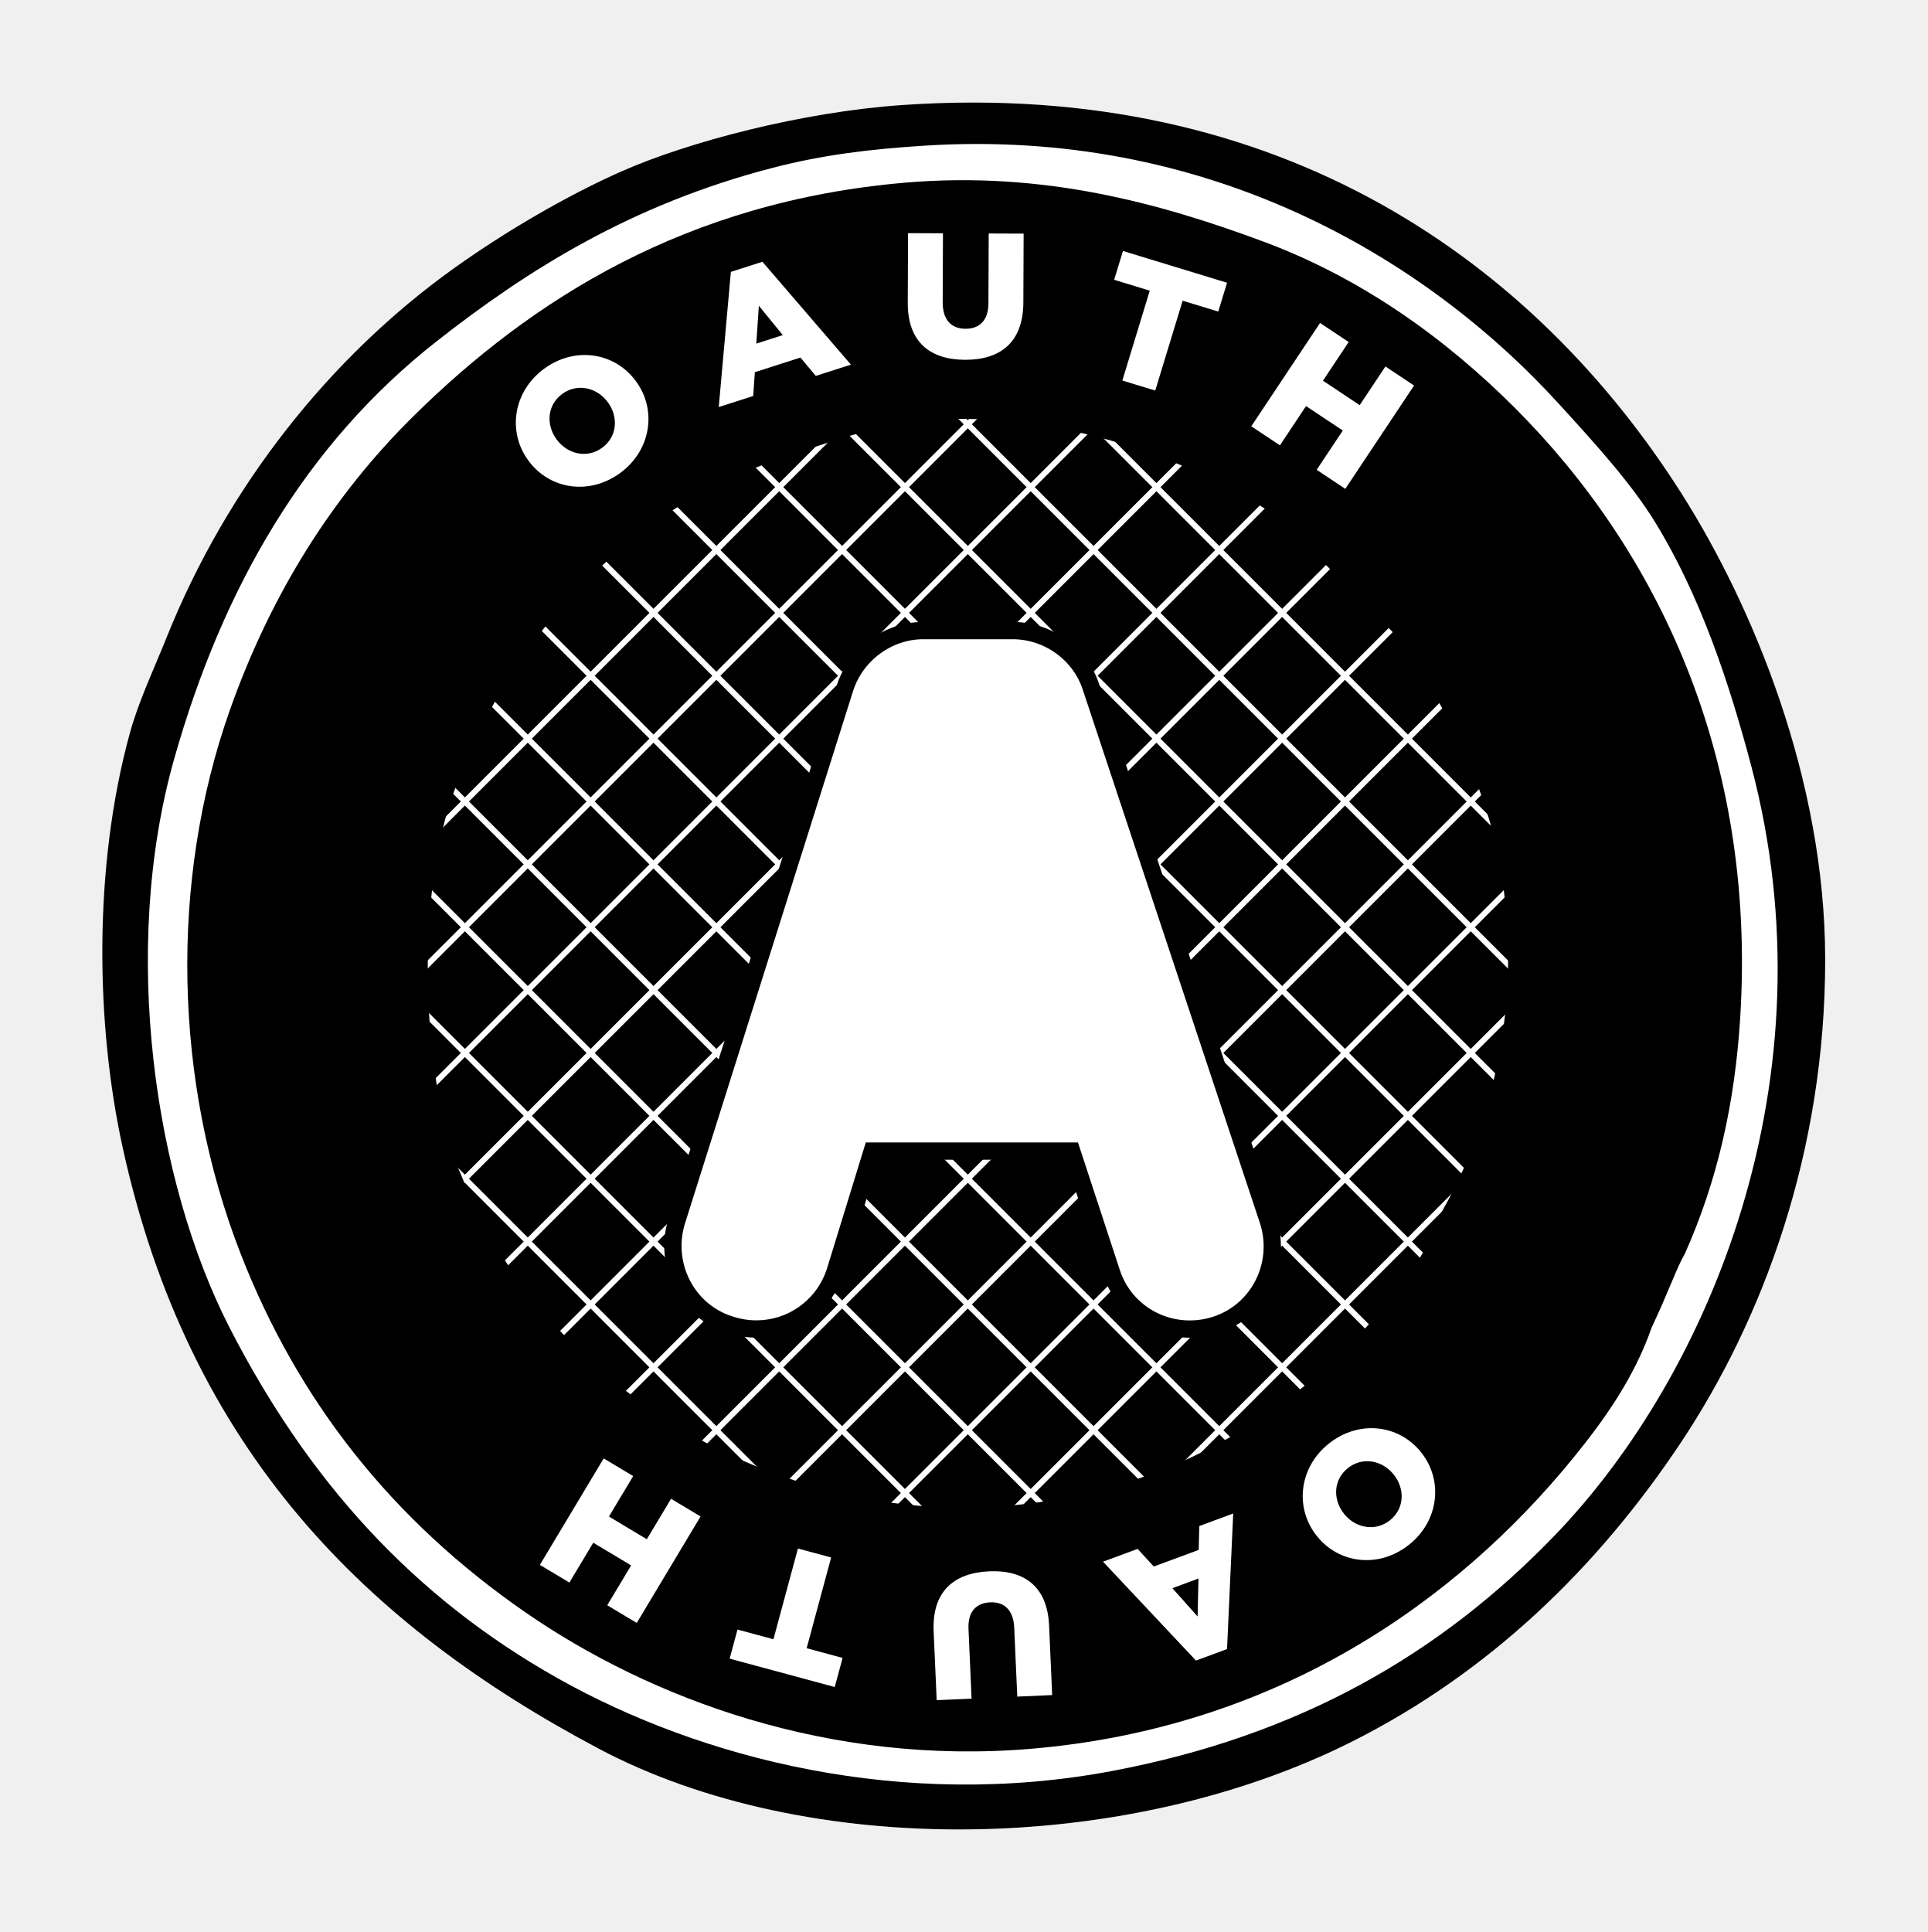
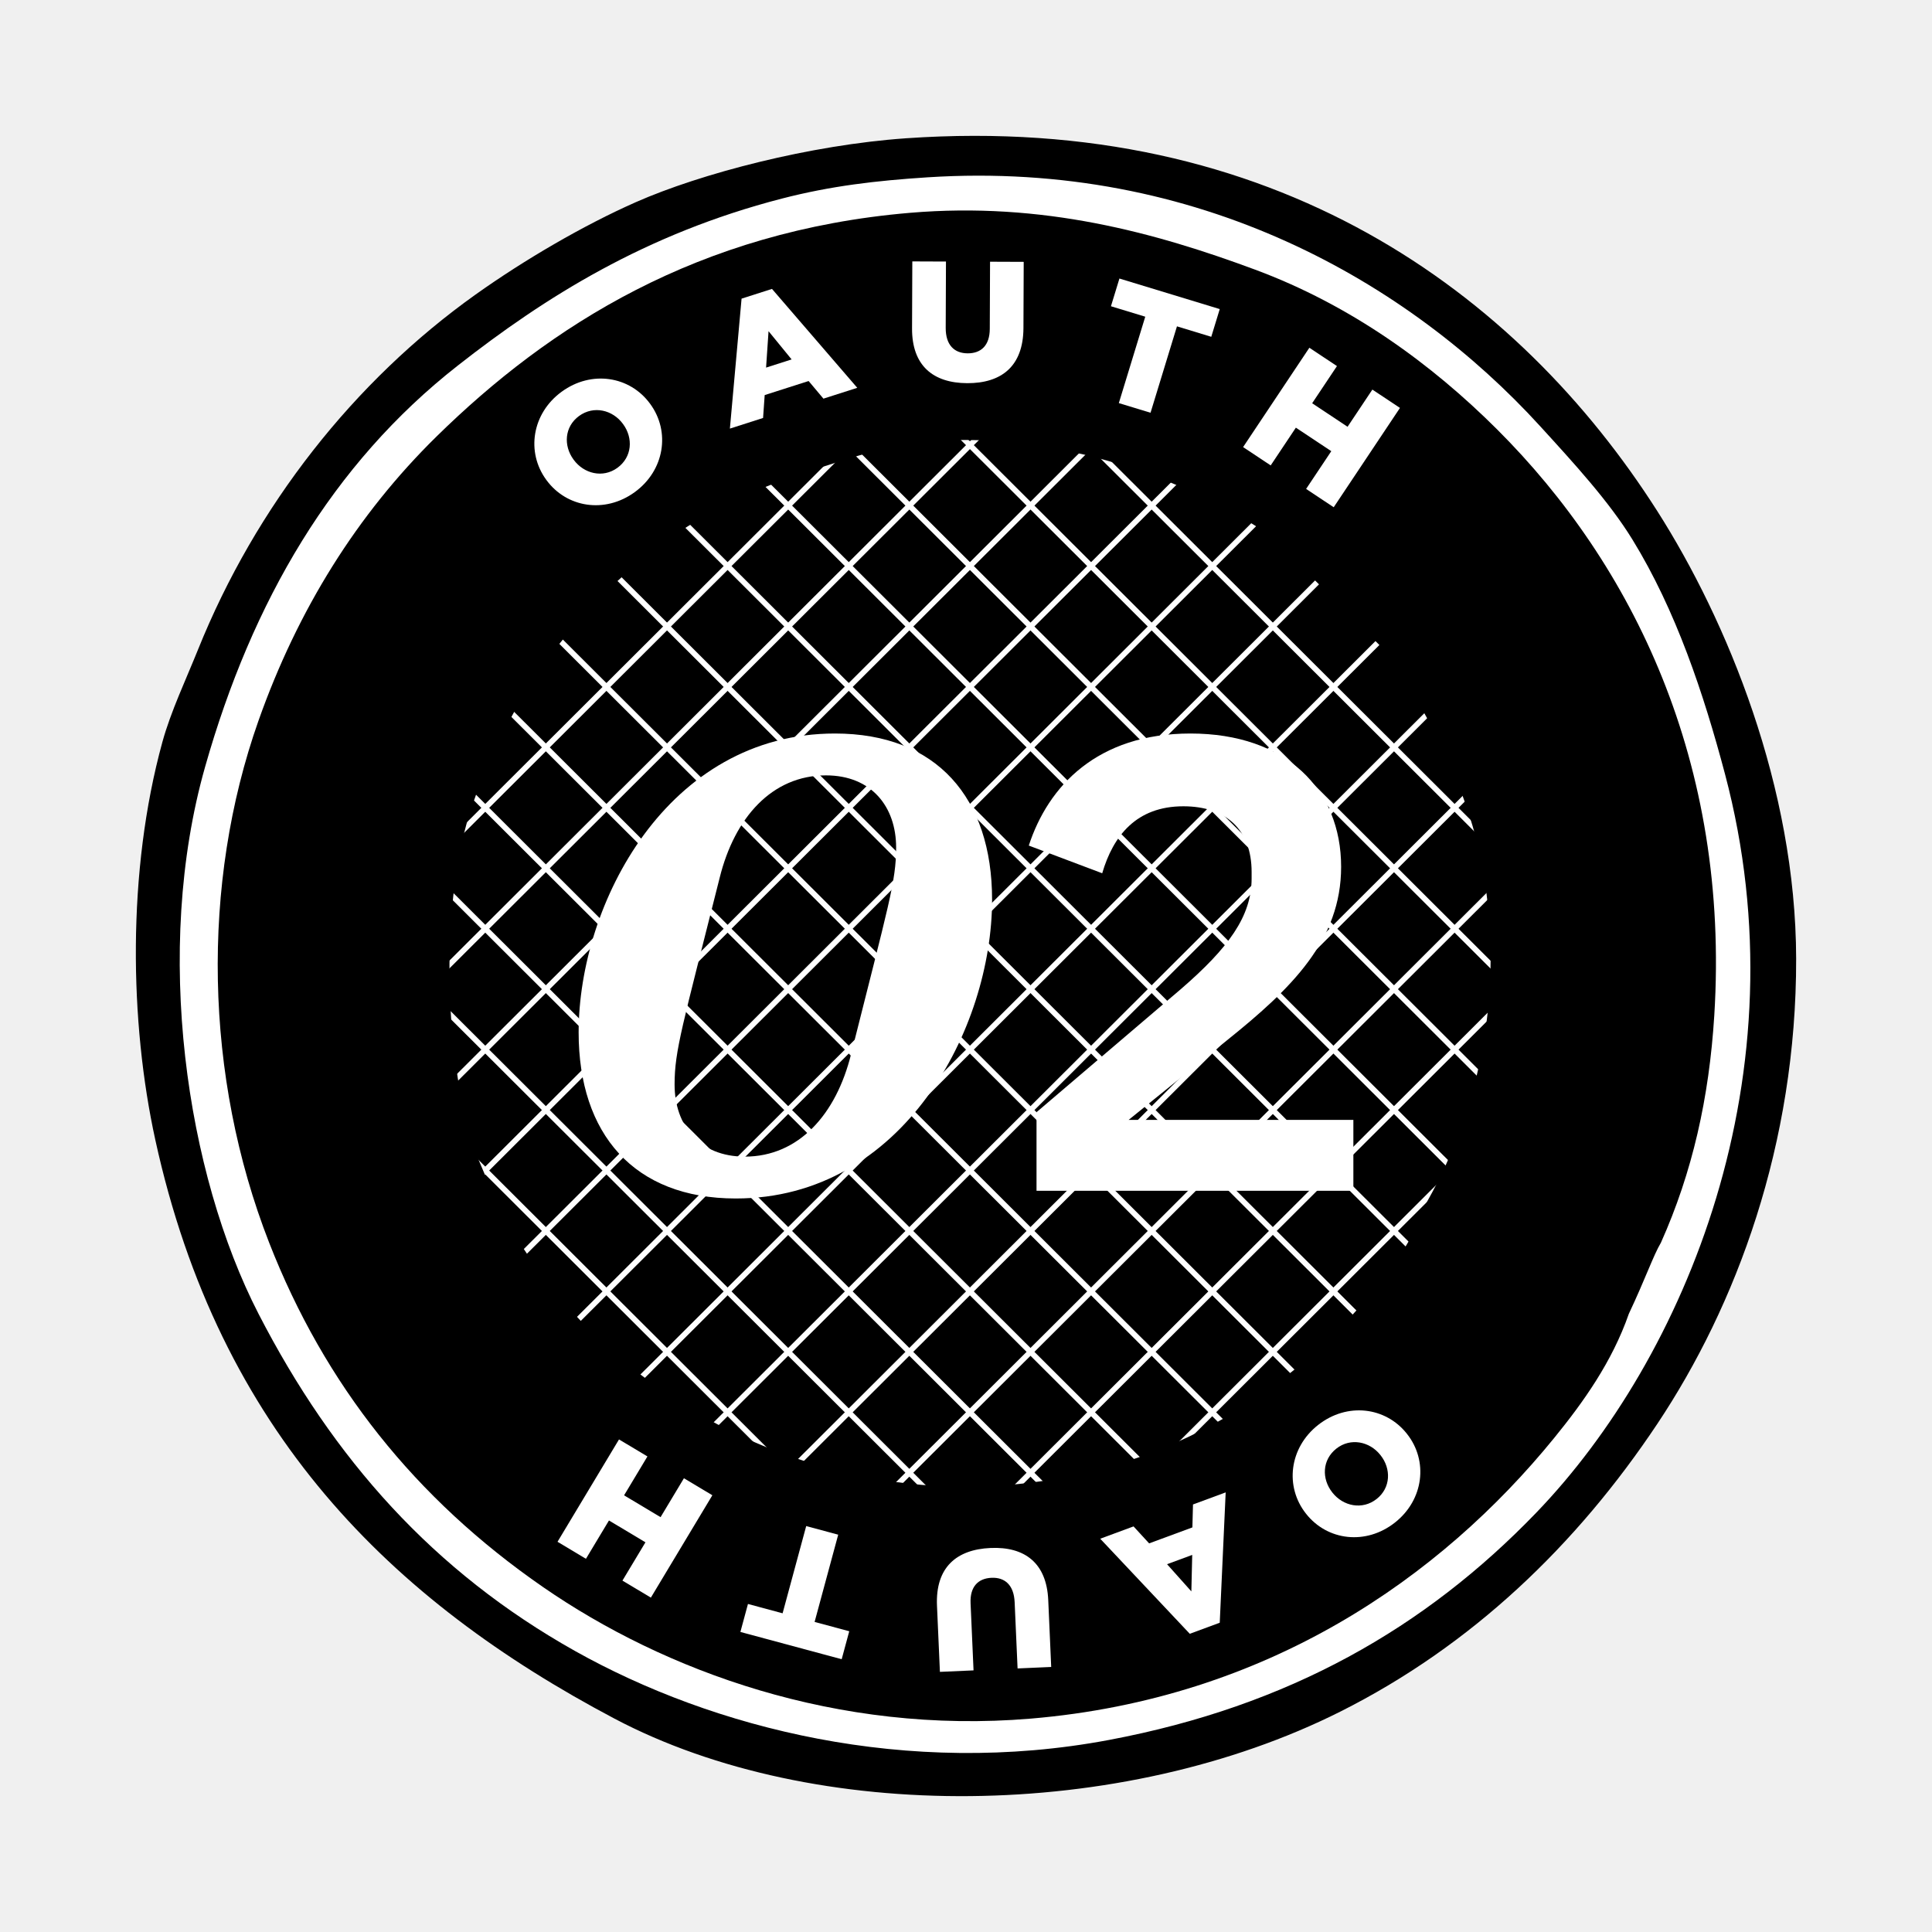
- <svg xmlns="http://www.w3.org/2000/svg" id="logo-oauth2" enable-background="new 0 0 598.486 671.089" viewBox="0 0 598.486 671.089" height="599.839" width="598.485" y="0px" x="0px" version="1.1">
-   <defs id="defs104" />
-   <g id="g98" transform="translate(0,35.625)">
-     <path id="path2" d="M 277.725,0.87 C 410.29,-8.322 498.188,56.55 548.446,135.589 C 573.646,175.219 598.371,235.409 598.485,297.252 C 598.607,364.446 576.839,422.635 548.446,465.33 C 519.264,509.213 481.52,545.458 434.256,569.257 C 355.25,609.04 244.836,610.128 172.515,571.823 C 91.973,529.165 30.047,468.278 7.003,362.687 C -2.219,320.431 -3.279,265.832 9.569,218.987 C 12.584,207.998 18.063,196.433 22.4,185.628 C 43.242,133.704 78.717,88.552 122.477,57.323 C 140.061,44.775 161.393,32.295 180.214,23.964 C 203.632,13.599 243.06,3.273 277.725,0.87 z" fill="#fff" />
-     <path id="path4" d="M 529.184,304.724 C 529.184,430.012 427.618,531.571 302.332,531.571 C 177.046,531.571 75.482,430.012 75.482,304.724 C 75.482,179.439 177.046,77.872 302.332,77.872 C 427.617,77.872 529.184,179.439 529.184,304.724 z" fill="#000" />
-     <path id="path6" d="M 277.725,0.87 C 410.29,-8.322 498.188,56.55 548.446,135.589 C 573.646,175.219 598.371,235.409 598.485,297.252 C 598.607,364.446 576.839,422.635 548.446,465.33 C 519.264,509.213 481.52,545.458 434.256,569.257 C 355.25,609.04 244.836,610.128 172.515,571.823 C 91.973,529.165 30.047,468.278 7.003,362.687 C -2.219,320.431 -3.279,265.832 9.569,218.987 C 12.584,207.998 18.063,196.433 22.4,185.628 C 43.242,133.704 78.717,88.552 122.477,57.323 C 140.061,44.775 161.393,32.295 180.214,23.964 C 203.632,13.599 243.06,3.273 277.725,0.87 z M 232.818,22.682 C 183.579,35.448 147.476,58.319 116.062,82.985 C 70.763,118.553 41.885,168.188 24.966,227.968 C 6.143,294.476 18.234,374.958 44.212,425.556 C 71.151,478.028 107.322,518.759 158.402,547.445 C 208.097,575.353 277.993,593.273 350.859,579.521 C 415.599,567.303 464.768,539.1 504.824,497.406 C 558.416,441.621 601.489,338.872 572.826,230.534 C 565.164,201.579 555.147,171.401 539.466,145.853 C 530.994,132.051 518.562,118.473 506.107,104.796 C 459.101,53.175 383.128,8.692 285.423,14.983 C 266.829,16.18 250.488,18.1 232.818,22.682 z" fill="#000" />
-     <g id="hashpattern" style="fill:none;stroke:#fff;stroke-width:2">
-       <g id="g36">
-         <line id="line8" x1="316.05" y1="576.79" x2="578.188" y2="314.658" />
-         <line id="line10" x1="293.134" y1="556.03" x2="556.415" y2="292.754" />
-         <line id="line12" x1="270.217" y1="535.273" x2="534.643" y2="270.851" />
-         <line id="line14" x1="247.3" y1="514.513" x2="512.87" y2="248.948" />
-         <line id="line16" x1="224.384" y1="493.754" x2="491.098" y2="227.044" />
-         <line id="line18" x1="201.467" y1="473" x2="469.324" y2="205.141" />
-         <line id="line20" x1="178.55" y1="452.236" x2="447.552" y2="183.238" />
-         <line id="line22" x1="155.633" y1="431.477" x2="425.778" y2="161.334" />
-         <line id="line24" x1="132.716" y1="410.718" x2="404" y2="139.431" />
-         <line id="line26" x1="109.8" y1="389.958" x2="382.233" y2="117.528" />
-         <line id="line28" x1="86.883" y1="369.2" x2="360.46" y2="95.625" />
-         <line id="line30" x1="63.966" y1="348.441" x2="338.688" y2="73.721" />
-         <line id="line32" x1="41.049" y1="327.681" x2="316.915" y2="51.818" />
-         <line id="line34" x1="18.132" y1="306.922" x2="295.142" y2="29.915" />
+ <svg xmlns="http://www.w3.org/2000/svg" width="512" height="512" viewBox="0 0 512 512" version="1.1" id="logo-oauth2">
+   <g id="g1">
+     <g id="g2" transform="matrix(0.7351892,0,0,0.7335295,36.00001,36)">
+       <path id="p1" d="M 277.725,0.87 C 410.29,-8.322 498.188,56.55 548.446,135.589 c 25.2,39.63 49.925,99.82 50.039,161.663 0.122,67.194 -21.646,125.383 -50.039,168.078 -29.182,43.883 -66.926,80.128 -114.19,103.927 -79.006,39.783 -189.42,40.871 -261.741,2.566 -80.542,-42.658 -142.468,-103.545 -165.512,-209.136 -9.222,-42.256 -10.282,-96.855 2.566,-143.7 3.015,-10.989 8.494,-22.554 12.831,-33.359 20.842,-51.924 56.317,-97.076 100.077,-128.305 17.584,-12.548 38.916,-25.028 57.737,-33.359 23.418,-10.365 62.846,-20.691 97.511,-23.094 z" fill="#ffffff" />
+       <path id="p2" d="m 529.184,304.724 c 0,125.288 -101.566,226.847 -226.852,226.847 -125.286,0 -226.85,-101.559 -226.85,-226.847 0,-125.285 101.564,-226.852 226.85,-226.852 125.285,0 226.852,101.567 226.852,226.852 z" fill="#000000" />
+       <path id="p3" d="M 277.725,0.87 C 410.29,-8.322 498.188,56.55 548.446,135.589 c 25.2,39.63 49.925,99.82 50.039,161.663 0.122,67.194 -21.646,125.383 -50.039,168.078 -29.182,43.883 -66.926,80.128 -114.19,103.927 -79.006,39.783 -189.42,40.871 -261.741,2.566 -80.542,-42.658 -142.468,-103.545 -165.512,-209.136 -9.222,-42.256 -10.282,-96.855 2.566,-143.7 3.015,-10.989 8.494,-22.554 12.831,-33.359 20.842,-51.924 56.317,-97.076 100.077,-128.305 17.584,-12.548 38.916,-25.028 57.737,-33.359 23.418,-10.365 62.846,-20.691 97.511,-23.094 z M 232.818,22.682 c -49.239,12.766 -85.342,35.637 -116.756,60.303 -45.299,35.568 -74.177,85.203 -91.096,144.983 -18.823,66.508 -6.732,146.99 19.246,197.588 26.939,52.472 63.11,93.203 114.19,121.889 49.695,27.908 119.591,45.828 192.457,32.076 64.74,-12.218 113.909,-40.421 153.965,-82.115 53.592,-55.785 96.665,-158.534 68.002,-266.872 -7.662,-28.955 -17.679,-59.133 -33.36,-84.681 -8.472,-13.802 -20.904,-27.38 -33.359,-41.057 -47.006,-51.621 -122.979,-96.104 -220.684,-89.813 -18.594,1.197 -34.935,3.117 -52.605,7.699 z" fill="#000000" />
+       <g id="g3" style="fill:none;stroke:#ffffff;stroke-width:2">
+         <g id="g4">
+           <line id="l1" x1="316.05" y1="576.79" x2="578.188" y2="314.658" />
+           <line id="l2" x1="293.134" y1="556.03" x2="556.415" y2="292.754" />
+           <line id="l3" x1="270.217" y1="535.273" x2="534.643" y2="270.851" />
+           <line id="l4" x1="247.3" y1="514.513" x2="512.87" y2="248.948" />
+           <line id="l5" x1="224.384" y1="493.754" x2="491.098" y2="227.044" />
+           <line id="l6" x1="201.467" y1="473" x2="469.324" y2="205.141" />
+           <line id="l7" x1="178.55" y1="452.236" x2="447.552" y2="183.238" />
+           <line id="l8" x1="155.633" y1="431.477" x2="425.778" y2="161.334" />
+           <line id="l9" x1="132.716" y1="410.718" x2="404" y2="139.431" />
+           <line id="l10" x1="109.8" y1="389.958" x2="382.233" y2="117.528" />
+           <line id="l11" x1="86.883" y1="369.2" x2="360.46" y2="95.625" />
+           <line id="l12" x1="63.966" y1="348.441" x2="338.688" y2="73.721" />
+           <line id="l13" x1="41.049" y1="327.681" x2="316.915" y2="51.818" />
+           <line id="l14" x1="18.132" y1="306.922" x2="295.142" y2="29.915" />
+         </g>
+         <g id="g5">
+           <line id="l15" x1="18.043" y1="309.572" x2="285.419" y2="576.96" />
+           <line id="l16" x1="39.726" y1="287.579" x2="307.622" y2="555.488" />
+           <line id="l17" x1="61.409" y1="265.586" x2="329.825" y2="534.014" />
+           <line id="l18" x1="83.092" y1="243.593" x2="352.029" y2="512.542" />
+           <line id="l19" x1="104.774" y1="221.6" x2="374.231" y2="491.068" />
+           <line id="l20" x1="126.457" y1="199.607" x2="396.436" y2="469.595" />
+           <line id="l21" x1="148.14" y1="177.614" x2="418.639" y2="448.122" />
+           <line id="l22" x1="169.822" y1="155.621" x2="440.842" y2="426.648" />
+           <line id="l23" x1="191.505" y1="133.628" x2="463.046" y2="405.175" />
+           <line id="l24" x1="213.188" y1="111.635" x2="485.248" y2="383.7" />
+           <line id="l25" x1="234.871" y1="89.642" x2="507.452" y2="362.229" />
+           <line id="l26" x1="256.553" y1="67.649" x2="529.655" y2="340.755" />
+           <line id="l27" x1="278.236" y1="45.657" x2="551.858" y2="319.283" />
+           <line id="l28" x1="299.92" y1="23.664" x2="574.062" y2="297.809" />
+         </g>
      </g>
-       <g id="g66">
-         <line id="line38" x1="18.043" y1="309.572" x2="285.419" y2="576.96" />
-         <line id="line40" x1="39.726" y1="287.579" x2="307.622" y2="555.488" />
-         <line id="line42" x1="61.409" y1="265.586" x2="329.825" y2="534.014" />
-         <line id="line44" x1="83.092" y1="243.593" x2="352.029" y2="512.542" />
-         <line id="line46" x1="104.774" y1="221.6" x2="374.231" y2="491.068" />
-         <line id="line48" x1="126.457" y1="199.607" x2="396.436" y2="469.595" />
-         <line id="line50" x1="148.14" y1="177.614" x2="418.639" y2="448.122" />
-         <line id="line52" x1="169.822" y1="155.621" x2="440.842" y2="426.648" />
-         <line id="line54" x1="191.505" y1="133.628" x2="463.046" y2="405.175" />
-         <line id="line56" x1="213.188" y1="111.635" x2="485.248" y2="383.7" />
-         <line id="line58" x1="234.871" y1="89.642" x2="507.452" y2="362.229" />
-         <line id="line60" x1="256.553" y1="67.649" x2="529.655" y2="340.755" />
-         <line id="line62" x1="278.236" y1="45.657" x2="551.858" y2="319.283" />
-         <line id="line64" x1="299.92" y1="23.664" x2="574.062" y2="297.809" />
+       <path id="p4" d="m 490.71,106.079 c -23.593,-23.593 -52.599,-44.853 -87.247,-57.737 -35.914,-13.355 -76.54,-24.612 -124.455,-20.529 -76.326,6.506 -129.916,40.751 -170.645,80.832 -28.528,28.073 -49.987,62.474 -64.152,102.643 -20.798,58.981 -19.536,128.598 3.849,188.607 19.947,51.187 52.595,92.473 98.794,124.455 43.431,30.067 105.765,53.386 175.776,47.473 85.272,-7.202 147.664,-50.95 188.607,-101.36 10.476,-12.896 20.892,-27.473 26.943,-44.906 5.929,-12.561 8.831,-21.1 11.548,-25.661 11.372,-25.482 17.397,-52.368 19.245,-82.114 5.685,-91.492 -29.517,-162.956 -78.263,-211.703 z m -25.131,278.748 c -0.163,0.348 -0.309,0.672 -0.479,1.031 -4.23,12.105 -11.517,22.227 -18.841,31.183 -28.634,35.004 -72.263,65.382 -131.895,70.384 -48.961,4.104 -92.552,-12.087 -122.923,-32.965 -26.392,-18.143 -46.454,-40.601 -60.522,-67.591 -0.858,-1.624 -9.028,-20.447 -9.052,-21.275 -11.145,-34.569 -12.112,-90.155 -0.673,-123.512 7.634,-22.263 20.357,-46.351 37.208,-65.435 23.266,-26.351 46.549,-43.236 83.398,-55.171 16.825,-5.45 31.887,-10.997 52.604,-11.547 50.52,-1.345 101.965,21.338 129.587,46.189 25.384,22.837 54.314,67.322 61.587,109.058 7.485,42.957 -0.503,84.898 -19.999,119.651 z" />
+       <g id="g6" fill="#ffffff">
+         <g id="g7">
+           <path id="p5" d="m 148.001,124.354 -0.073,-0.099 c -7.296,-9.999 -5.155,-23.987 5.59,-31.829 10.745,-7.841 24.548,-5.64 31.844,4.358 l 0.073,0.099 c 7.296,9.999 5.155,23.988 -5.59,31.829 -10.745,7.841 -24.548,5.641 -31.844,-4.358 z m 27.657,-20.183 -0.073,-0.099 c -3.666,-5.024 -10.492,-6.752 -15.814,-2.868 -5.273,3.848 -5.683,10.703 -2.017,15.728 l 0.073,0.099 c 3.667,5.024 10.492,6.752 15.765,2.904 5.323,-3.884 5.733,-10.739 2.066,-15.764 z" />
+           <path id="p6" d="m 218.344,58.817 10.965,-3.518 30.739,35.734 -12.197,3.913 -5.342,-6.37 -15.833,5.08 -0.58,8.271 -11.962,3.838 z m 18.04,21.958 -8.318,-10.202 -0.889,13.156 z" />
+           <path id="p7" d="m 279.795,69.567 0.096,-24.203 12.132,0.048 -0.095,23.957 c -0.025,6.22 3.104,9.188 7.908,9.208 4.804,0.019 7.956,-2.801 7.979,-8.836 l 0.097,-24.264 12.132,0.048 -0.095,23.895 c -0.055,13.918 -8.023,19.984 -20.279,19.935 -12.255,-0.05 -19.928,-6.301 -19.875,-19.788 z" />
+           <path id="p8" d="m 363.859,65.338 -12.368,-3.775 3.056,-10.013 36.163,11.037 -3.056,10.013 -12.368,-3.774 -9.527,31.216 -11.426,-3.487 z" />
+           <path id="p9" d="m 423.012,76.559 9.946,6.619 -8.938,13.432 12.766,8.496 8.939,-13.433 9.946,6.619 -23.883,35.889 -9.947,-6.619 9.076,-13.638 -12.767,-8.496 -9.075,13.638 -9.946,-6.619 z" />
+         </g>
+         <g id="g8">
+           <path id="p10" d="m 458.146,468.883 0.076,0.097 c 7.674,9.713 6.068,23.775 -4.37,32.021 -10.438,8.246 -24.316,6.574 -31.99,-3.139 l -0.076,-0.097 c -7.674,-9.714 -6.067,-23.775 4.37,-32.021 10.438,-8.245 24.316,-6.574 31.99,3.139 z m -26.869,21.227 0.076,0.097 c 3.856,4.881 10.743,6.347 15.914,2.262 5.122,-4.047 5.271,-10.913 1.414,-15.794 l -0.076,-0.097 c -3.855,-4.881 -10.743,-6.347 -15.865,-2.3 -5.171,4.085 -5.319,10.951 -1.463,15.832 z" />
+           <path id="p11" d="m 390.707,537.182 -10.8,3.997 -32.282,-34.346 12.013,-4.447 5.618,6.13 15.594,-5.772 0.215,-8.288 11.782,-4.361 z m -18.989,-21.142 8.759,9.825 0.309,-13.182 z" />
+           <path id="p12" d="m 328.888,528.985 1.067,24.179 -12.12,0.535 -1.057,-23.933 c -0.274,-6.214 -3.542,-9.028 -8.341,-8.816 -4.799,0.212 -7.812,3.181 -7.546,9.21 l 1.07,24.24 -12.12,0.535 -1.054,-23.871 c -0.614,-13.904 7.054,-20.346 19.297,-20.886 12.244,-0.541 20.209,5.333 20.804,18.807 z" />
+           <path id="p13" d="m 244.671,536.891 12.487,3.371 -2.729,10.108 -36.511,-9.855 2.729,-10.109 12.487,3.371 8.507,-31.516 11.536,3.114 z" />
+           <path id="p14" d="m 185.65,528.108 -10.249,-6.142 8.295,-13.841 -13.153,-7.884 -8.295,13.841 -10.248,-6.142 22.164,-36.979 10.248,6.143 -8.422,14.052 13.154,7.884 8.422,-14.052 10.248,6.143 z" />
+         </g>
      </g>
    </g>
-     <path id="path69" d="M 490.71,106.079 C 467.117,82.486 438.111,61.226 403.463,48.342 C 367.549,34.987 326.923,23.73 279.008,27.813 C 202.682,34.319 149.092,68.564 108.363,108.645 C 79.835,136.718 58.376,171.119 44.211,211.288 C 23.413,270.269 24.675,339.886 48.06,399.895 C 68.007,451.082 100.655,492.368 146.854,524.35 C 190.285,554.417 252.619,577.736 322.63,571.823 C 407.902,564.621 470.294,520.873 511.237,470.463 C 521.713,457.567 532.129,442.99 538.18,425.557 C 544.109,412.996 547.011,404.457 549.728,399.896 C 561.1,374.414 567.125,347.528 568.973,317.782 C 574.658,226.29 539.456,154.826 490.71,106.079 z M 465.579,384.827 C 465.416,385.175 465.27,385.499 465.1,385.858 C 460.87,397.963 453.583,408.085 446.259,417.041 C 417.625,452.045 373.996,482.423 314.364,487.425 C 265.403,491.529 221.812,475.338 191.441,454.46 C 165.049,436.317 144.987,413.859 130.919,386.869 C 130.061,385.245 121.891,366.422 121.867,365.594 C 110.722,331.025 109.755,275.439 121.194,242.082 C 128.828,219.819 141.551,195.731 158.402,176.647 C 181.668,150.296 204.951,133.411 241.8,121.476 C 258.625,116.026 273.687,110.479 294.404,109.929 C 344.924,108.584 396.369,131.267 423.991,156.118 C 449.375,178.955 478.305,223.44 485.578,265.176 C 493.063,308.133 485.075,350.074 465.579,384.827 z" />
-     <path id="path71" d="M 377.768,426.033 C 365.328,426.033 354.411,418.155 350.601,406.429 L 336.745,364.211 L 267.43,364.211 L 254.556,406.044 C 250.67,417.998 239.67,426 227.166,426 C 224.164,426 221.182,425.525 218.303,424.591 C 203.357,420.104 194.872,404.017 199.451,388.751 L 257.957,203.428 C 261.756,191.639 272.94,183.416 285.157,183.416 L 316.267,183.416 C 328.553,183.416 339.736,191.499 343.461,203.073 L 404.99,388.327 C 409.91,403.473 401.763,419.732 386.839,424.59 C 383.888,425.548 380.837,426.033 377.768,426.033 L 377.768,426.033 z" fill="#fff" stroke-width="6" stroke="#000" />
-     <g fill="#fff" id="OAUTH">
-       <g id="g83">
-         <path id="path73" d="M 148.001,124.354 L 147.928,124.255 C 140.632,114.256 142.773,100.268 153.518,92.426 C 164.263,84.585 178.066,86.786 185.362,96.784 L 185.435,96.883 C 192.731,106.882 190.59,120.871 179.845,128.712 C 169.1,136.553 155.297,134.353 148.001,124.354 z M 175.658,104.171 L 175.585,104.072 C 171.919,99.048 165.093,97.32 159.771,101.204 C 154.498,105.052 154.088,111.907 157.754,116.932 L 157.827,117.031 C 161.494,122.055 168.319,123.783 173.592,119.935 C 178.915,116.051 179.325,109.196 175.658,104.171 z" />
-         <path id="path75" d="M 218.344,58.817 L 229.309,55.299 L 260.048,91.033 L 247.851,94.946 L 242.509,88.576 L 226.676,93.656 L 226.096,101.927 L 214.134,105.765 L 218.344,58.817 z M 236.384,80.775 L 228.066,70.573 L 227.177,83.729 L 236.384,80.775 z" />
-         <path id="path77" d="M 279.795,69.567 L 279.891,45.364 L 292.023,45.412 L 291.928,69.369 C 291.903,75.589 295.032,78.557 299.836,78.577 C 304.64,78.596 307.792,75.776 307.815,69.741 L 307.912,45.477 L 320.044,45.525 L 319.949,69.42 C 319.894,83.338 311.926,89.404 299.67,89.355 C 287.415,89.305 279.742,83.054 279.795,69.567 z" />
-         <path id="path79" d="M 363.859,65.338 L 351.491,61.563 L 354.547,51.55 L 390.71,62.587 L 387.654,72.6 L 375.286,68.826 L 365.759,100.042 L 354.333,96.555 L 363.859,65.338 z" />
-         <path id="path81" d="M 423.012,76.559 L 432.958,83.178 L 424.02,96.61 L 436.786,105.106 L 445.725,91.673 L 455.671,98.292 L 431.788,134.181 L 421.841,127.562 L 430.917,113.924 L 418.15,105.428 L 409.075,119.066 L 399.129,112.447 L 423.012,76.559 z" />
-       </g>
-       <g id="g95">
-         <path id="path85" d="M 458.146,468.883 L 458.222,468.98 C 465.896,478.693 464.29,492.755 453.852,501.001 C 443.414,509.247 429.536,507.575 421.862,497.862 L 421.786,497.765 C 414.112,488.051 415.719,473.99 426.156,465.744 C 436.594,457.499 450.472,459.17 458.146,468.883 z M 431.277,490.11 L 431.353,490.207 C 435.209,495.088 442.096,496.554 447.267,492.469 C 452.389,488.422 452.538,481.556 448.681,476.675 L 448.605,476.578 C 444.75,471.697 437.862,470.231 432.74,474.278 C 427.569,478.363 427.421,485.229 431.277,490.11 z" />
-         <path id="path87" d="M 390.707,537.182 L 379.907,541.179 L 347.625,506.833 L 359.638,502.386 L 365.256,508.516 L 380.85,502.744 L 381.065,494.456 L 392.847,490.095 L 390.707,537.182 z M 371.718,516.04 L 380.477,525.865 L 380.786,512.683 L 371.718,516.04 z" />
-         <path id="path89" d="M 328.888,528.985 L 329.955,553.164 L 317.835,553.699 L 316.778,529.766 C 316.504,523.552 313.236,520.738 308.437,520.95 C 303.638,521.162 300.625,524.131 300.891,530.16 L 301.961,554.4 L 289.841,554.935 L 288.787,531.064 C 288.173,517.16 295.841,510.718 308.084,510.178 C 320.328,509.637 328.293,515.511 328.888,528.985 z" />
-         <path id="path91" d="M 244.671,536.891 L 257.158,540.262 L 254.429,550.37 L 217.918,540.515 L 220.647,530.406 L 233.134,533.777 L 241.641,502.261 L 253.177,505.375 L 244.671,536.891 z" />
-         <path id="path93" d="M 185.65,528.108 L 175.401,521.966 L 183.696,508.125 L 170.543,500.241 L 162.248,514.082 L 152,507.94 L 174.164,470.961 L 184.412,477.104 L 175.99,491.156 L 189.144,499.04 L 197.566,484.988 L 207.814,491.131 L 185.65,528.108 z" />
-       </g>
+     <g id="o2" style="fill:#ffffff">
+       <path id="p15" d="m 197.376,306.517 c -12.117,0 -18.603,-8.363 -18.603,-19.115 0,-9.045 2.048,-15.36 11.947,-54.784 3.925,-15.872 13.824,-27.136 28.16,-27.136 12.117,0 18.603,8.363 18.603,19.115 0,9.045 -2.048,15.36 -11.947,54.784 -3.925,15.872 -13.824,27.136 -28.16,27.136 z m -2.389,11.093 c 44.373,0 67.925,-45.056 67.925,-79.189 0,-26.965 -14.677,-44.032 -41.643,-44.032 -44.373,0 -67.925,45.056 -67.925,79.189 0,26.965 14.677,44.032 41.643,44.032 z" />
+       <path id="p16" d="m 358.656,296.789 h -59.563 l 25.941,-20.992 c 17.237,-13.824 30.379,-26.624 30.379,-46.08 0,-20.48 -14.507,-35.328 -39.936,-35.328 -24.747,0 -37.717,13.995 -42.837,29.696 l 19.456,7.339 c 2.901,-9.899 9.045,-17.749 21.504,-17.749 11.264,0 18.091,6.144 18.091,17.408 v 1.707 c 0,10.069 -6.144,18.432 -18.773,29.355 l -38.229,32.597 v 20.821 h 83.968 z" />
    </g>
  </g>
</svg>
